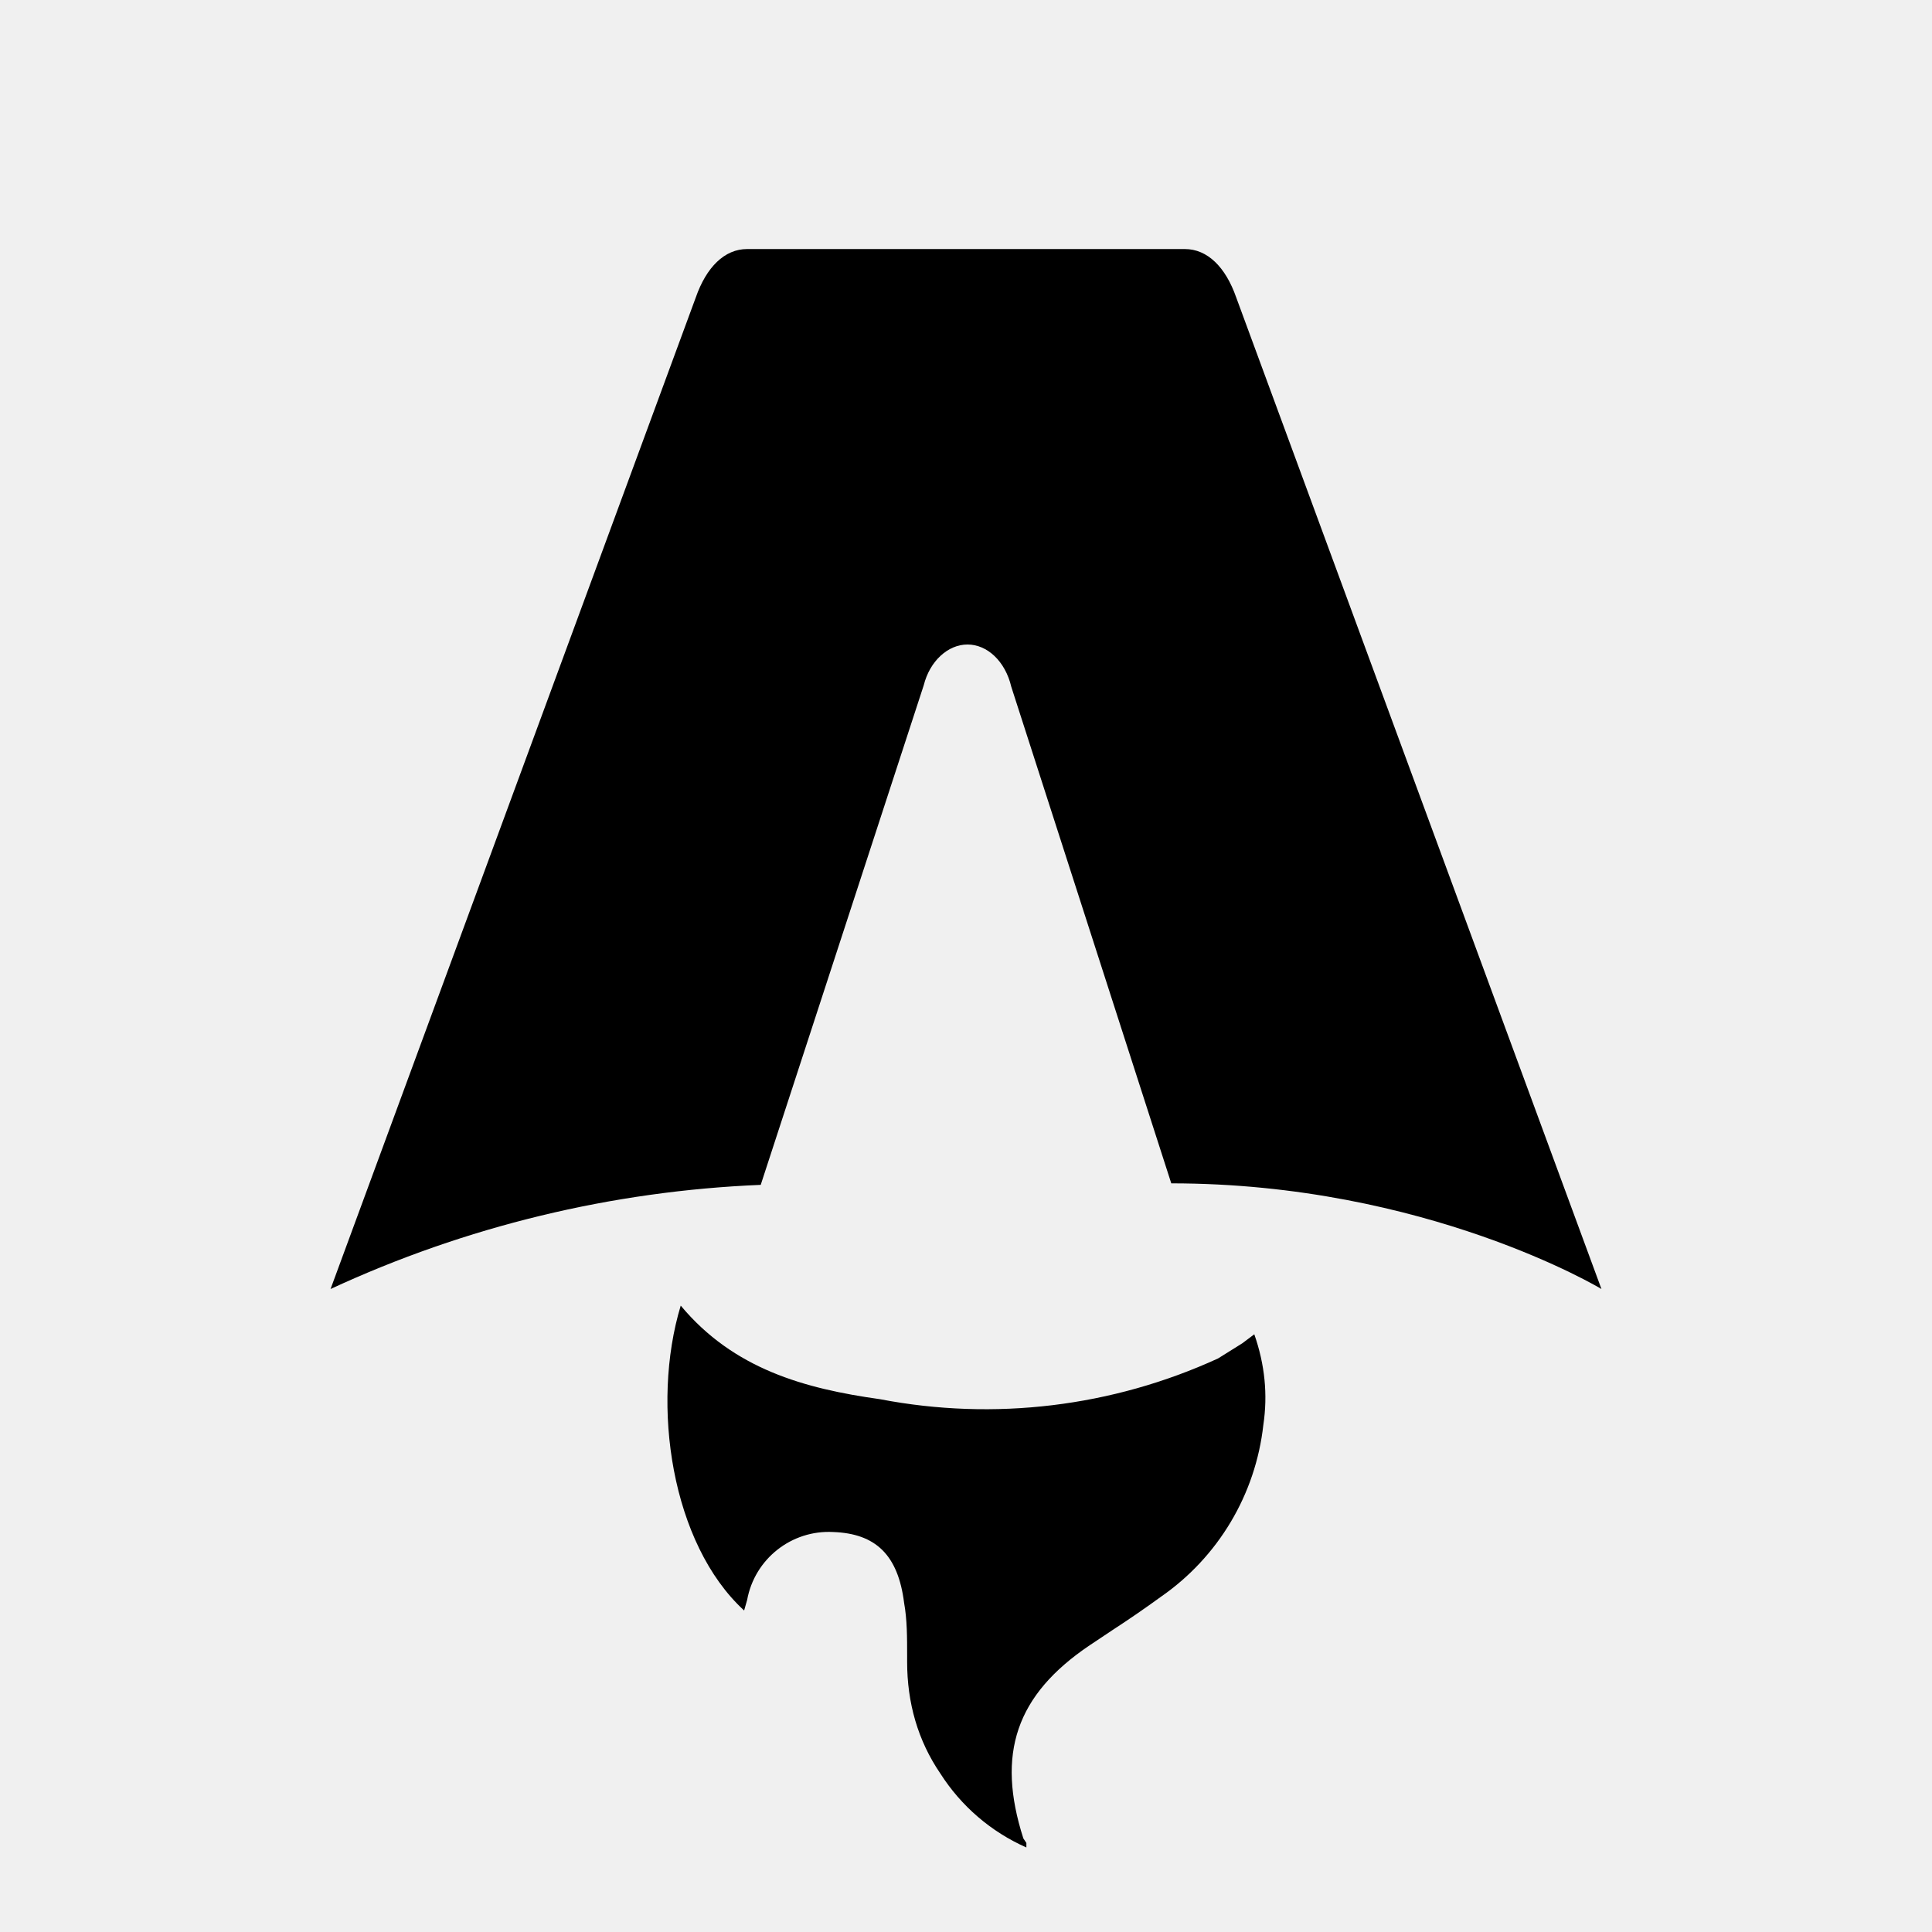
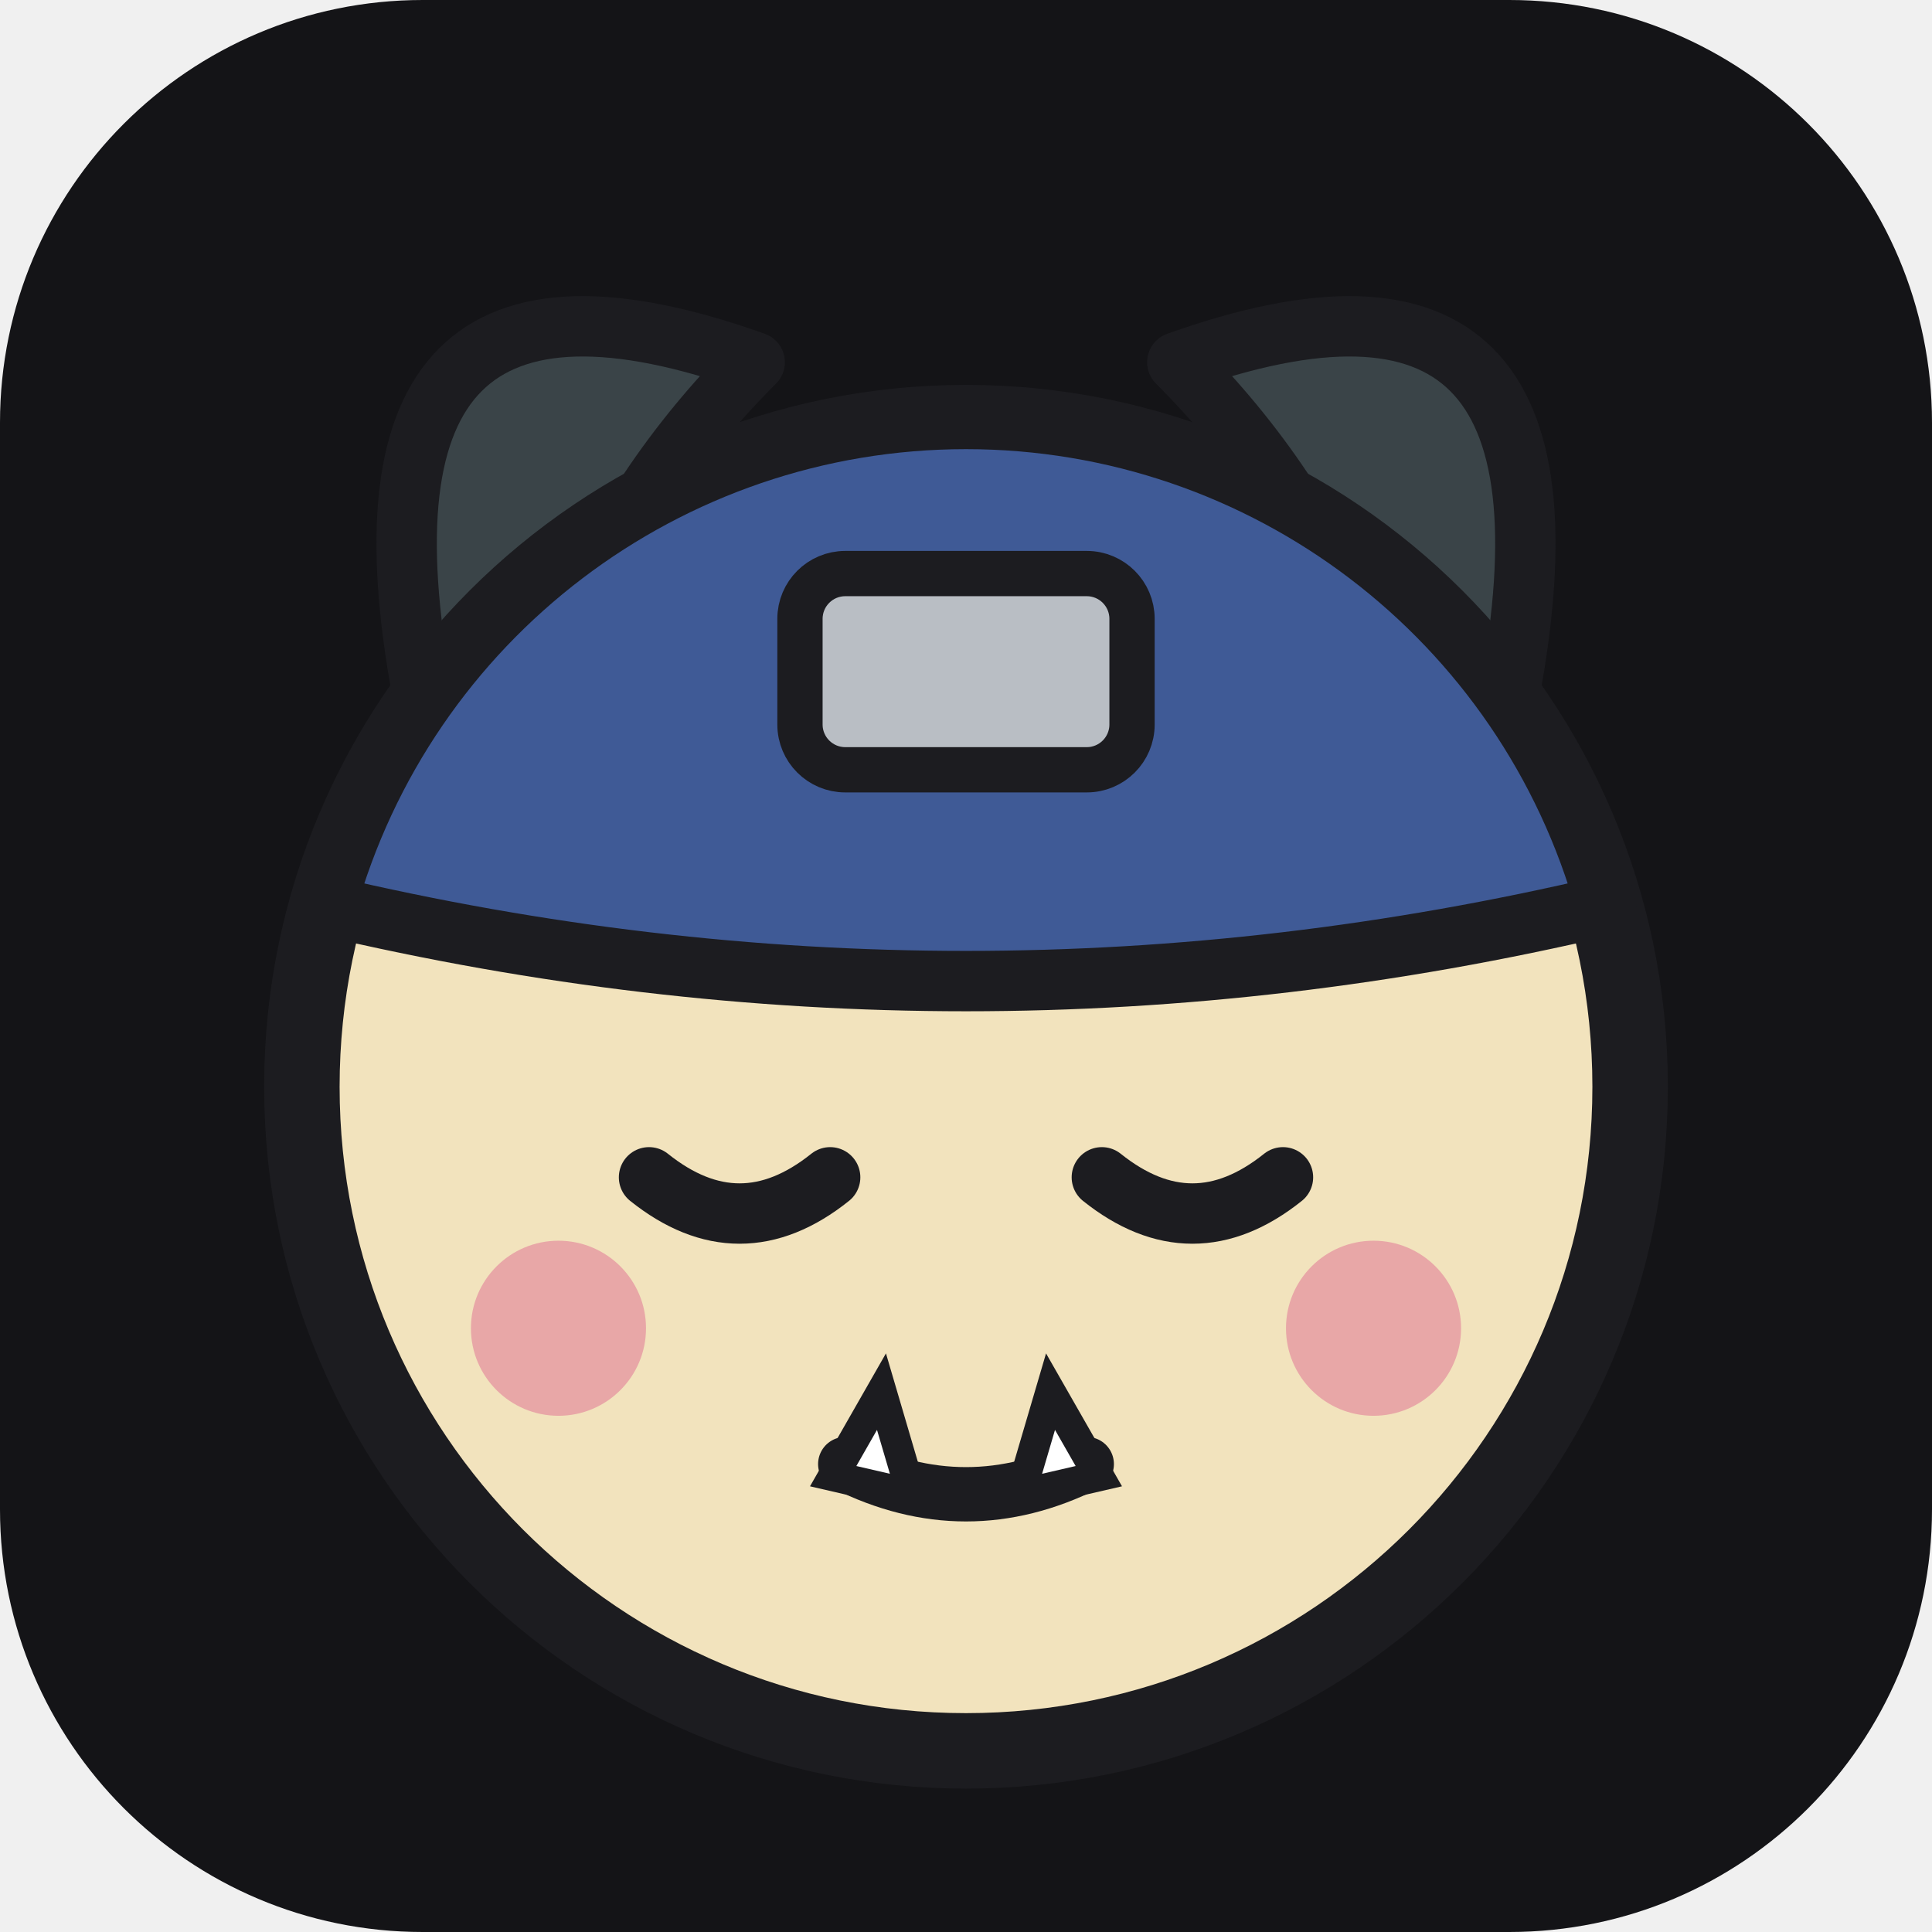
- <svg xmlns="http://www.w3.org/2000/svg" fill="none" viewBox="0 0 128 128">
-   <path d="M50.4 78.5a75.1 75.1 0 0 0-28.5 6.9l24.2-65.7c.7-2 1.9-3.2 3.4-3.2h29c1.5 0 2.7 1.2 3.4 3.2l24.2 65.7s-11.6-7-28.5-7L67 45.5c-.4-1.7-1.6-2.8-2.9-2.8-1.3 0-2.5 1.1-2.9 2.7L50.4 78.5Zm-1.1 28.2Zm-4.2-20.2c-2 6.6-.6 15.8 4.2 20.2a17.5 17.5 0 0 1 .2-.7 5.5 5.5 0 0 1 5.7-4.5c2.8.1 4.3 1.5 4.7 4.7.2 1.1.2 2.3.2 3.5v.4c0 2.7.7 5.2 2.2 7.4a13 13 0 0 0 5.7 4.9v-.3l-.2-.3c-1.8-5.6-.5-9.5 4.4-12.8l1.5-1a73 73 0 0 0 3.2-2.2 16 16 0 0 0 6.8-11.4c.3-2 .1-4-.6-6l-.8.6-1.6 1a37 37 0 0 1-22.4 2.7c-5-.7-9.7-2-13.2-6.2Z" />
-   <style>
-         path { fill: #000; }
-         @media (prefers-color-scheme: dark) {
-             path { fill: #FFF; }
-         }
-     </style>
+ <svg xmlns="http://www.w3.org/2000/svg" viewBox="0 0 64 64">
+   <rect width="64" height="64" rx="14" fill="#141417" />
+   <path d="M14 23 Q11 7 25 12 Q21 16 19 21 Z" fill="#3a4448" stroke="#1c1c20" stroke-width="2" stroke-linejoin="round" />
+   <path d="M50 23 Q53 7 39 12 Q43 16 45 21 Z" fill="#3a4448" stroke="#1c1c20" stroke-width="2" stroke-linejoin="round" />
+   <circle cx="32" cy="36" r="22" fill="#f2e3bd" stroke="#1c1c20" stroke-width="2.5" />
+   <path d="M10.8 30 A 22 22 0 0 1 53.2 30 Q 32 35 10.8 30 Z" fill="#3f5a96" stroke="#1c1c20" stroke-width="2" stroke-linejoin="round" />
+   <rect x="26.5" y="19" width="11" height="6.5" rx="1.5" fill="#b9bec4" stroke="#1c1c20" stroke-width="1.5" />
+   <path d="M21.5 39 q 3 2.4 6 0" fill="none" stroke="#1c1c20" stroke-width="2" stroke-linecap="round" />
+   <path d="M36.5 39 q 3 2.4 6 0" fill="none" stroke="#1c1c20" stroke-width="2" stroke-linecap="round" />
+   <circle cx="18.5" cy="44" r="2.9" fill="#e8a7a7" />
+   <circle cx="45.5" cy="44" r="2.9" fill="#e8a7a7" />
+   <path d="M28 48.5 q 4 2 8 0" fill="none" stroke="#1c1c20" stroke-width="1.8" stroke-linecap="round" />
+   <path d="M27.6 48.9 l 2.6 0.6 l -1 -3.4 Z" fill="#fff" stroke="#1c1c20" stroke-width="1" />
+   <path d="M36.4 48.9 l -2.6 0.6 l 1 -3.4 Z" fill="#fff" stroke="#1c1c20" stroke-width="1" />
</svg>
